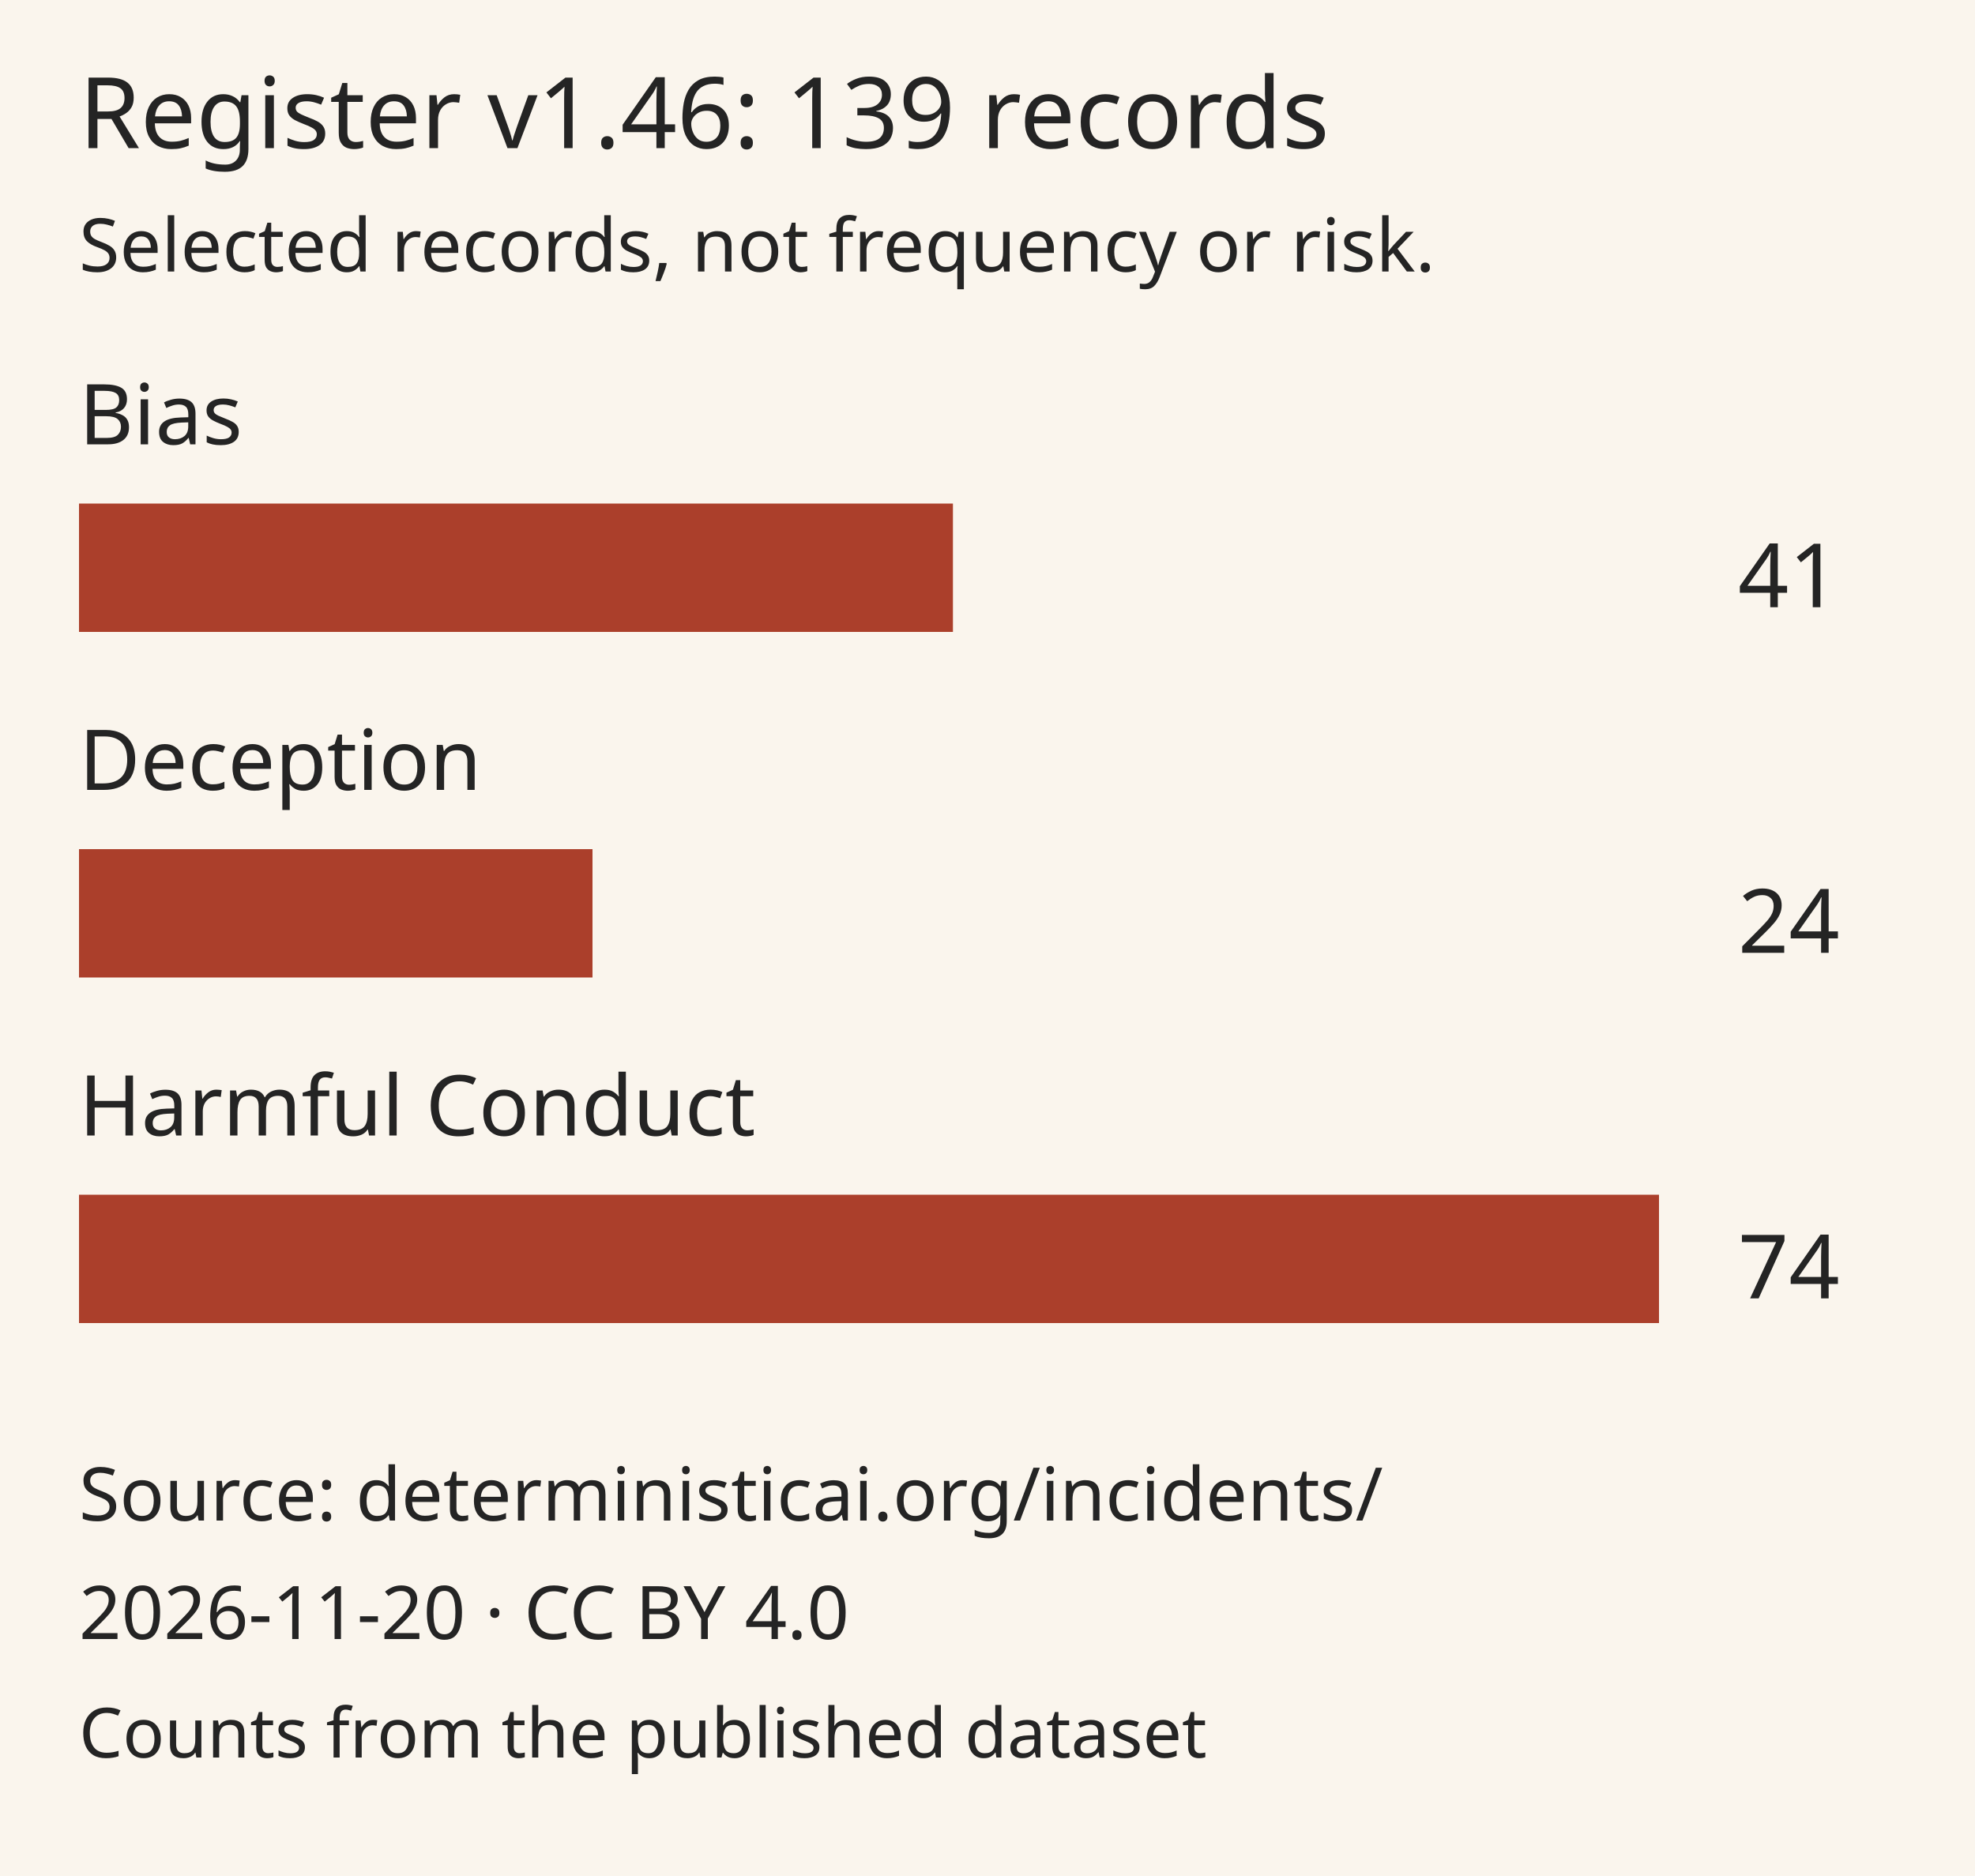
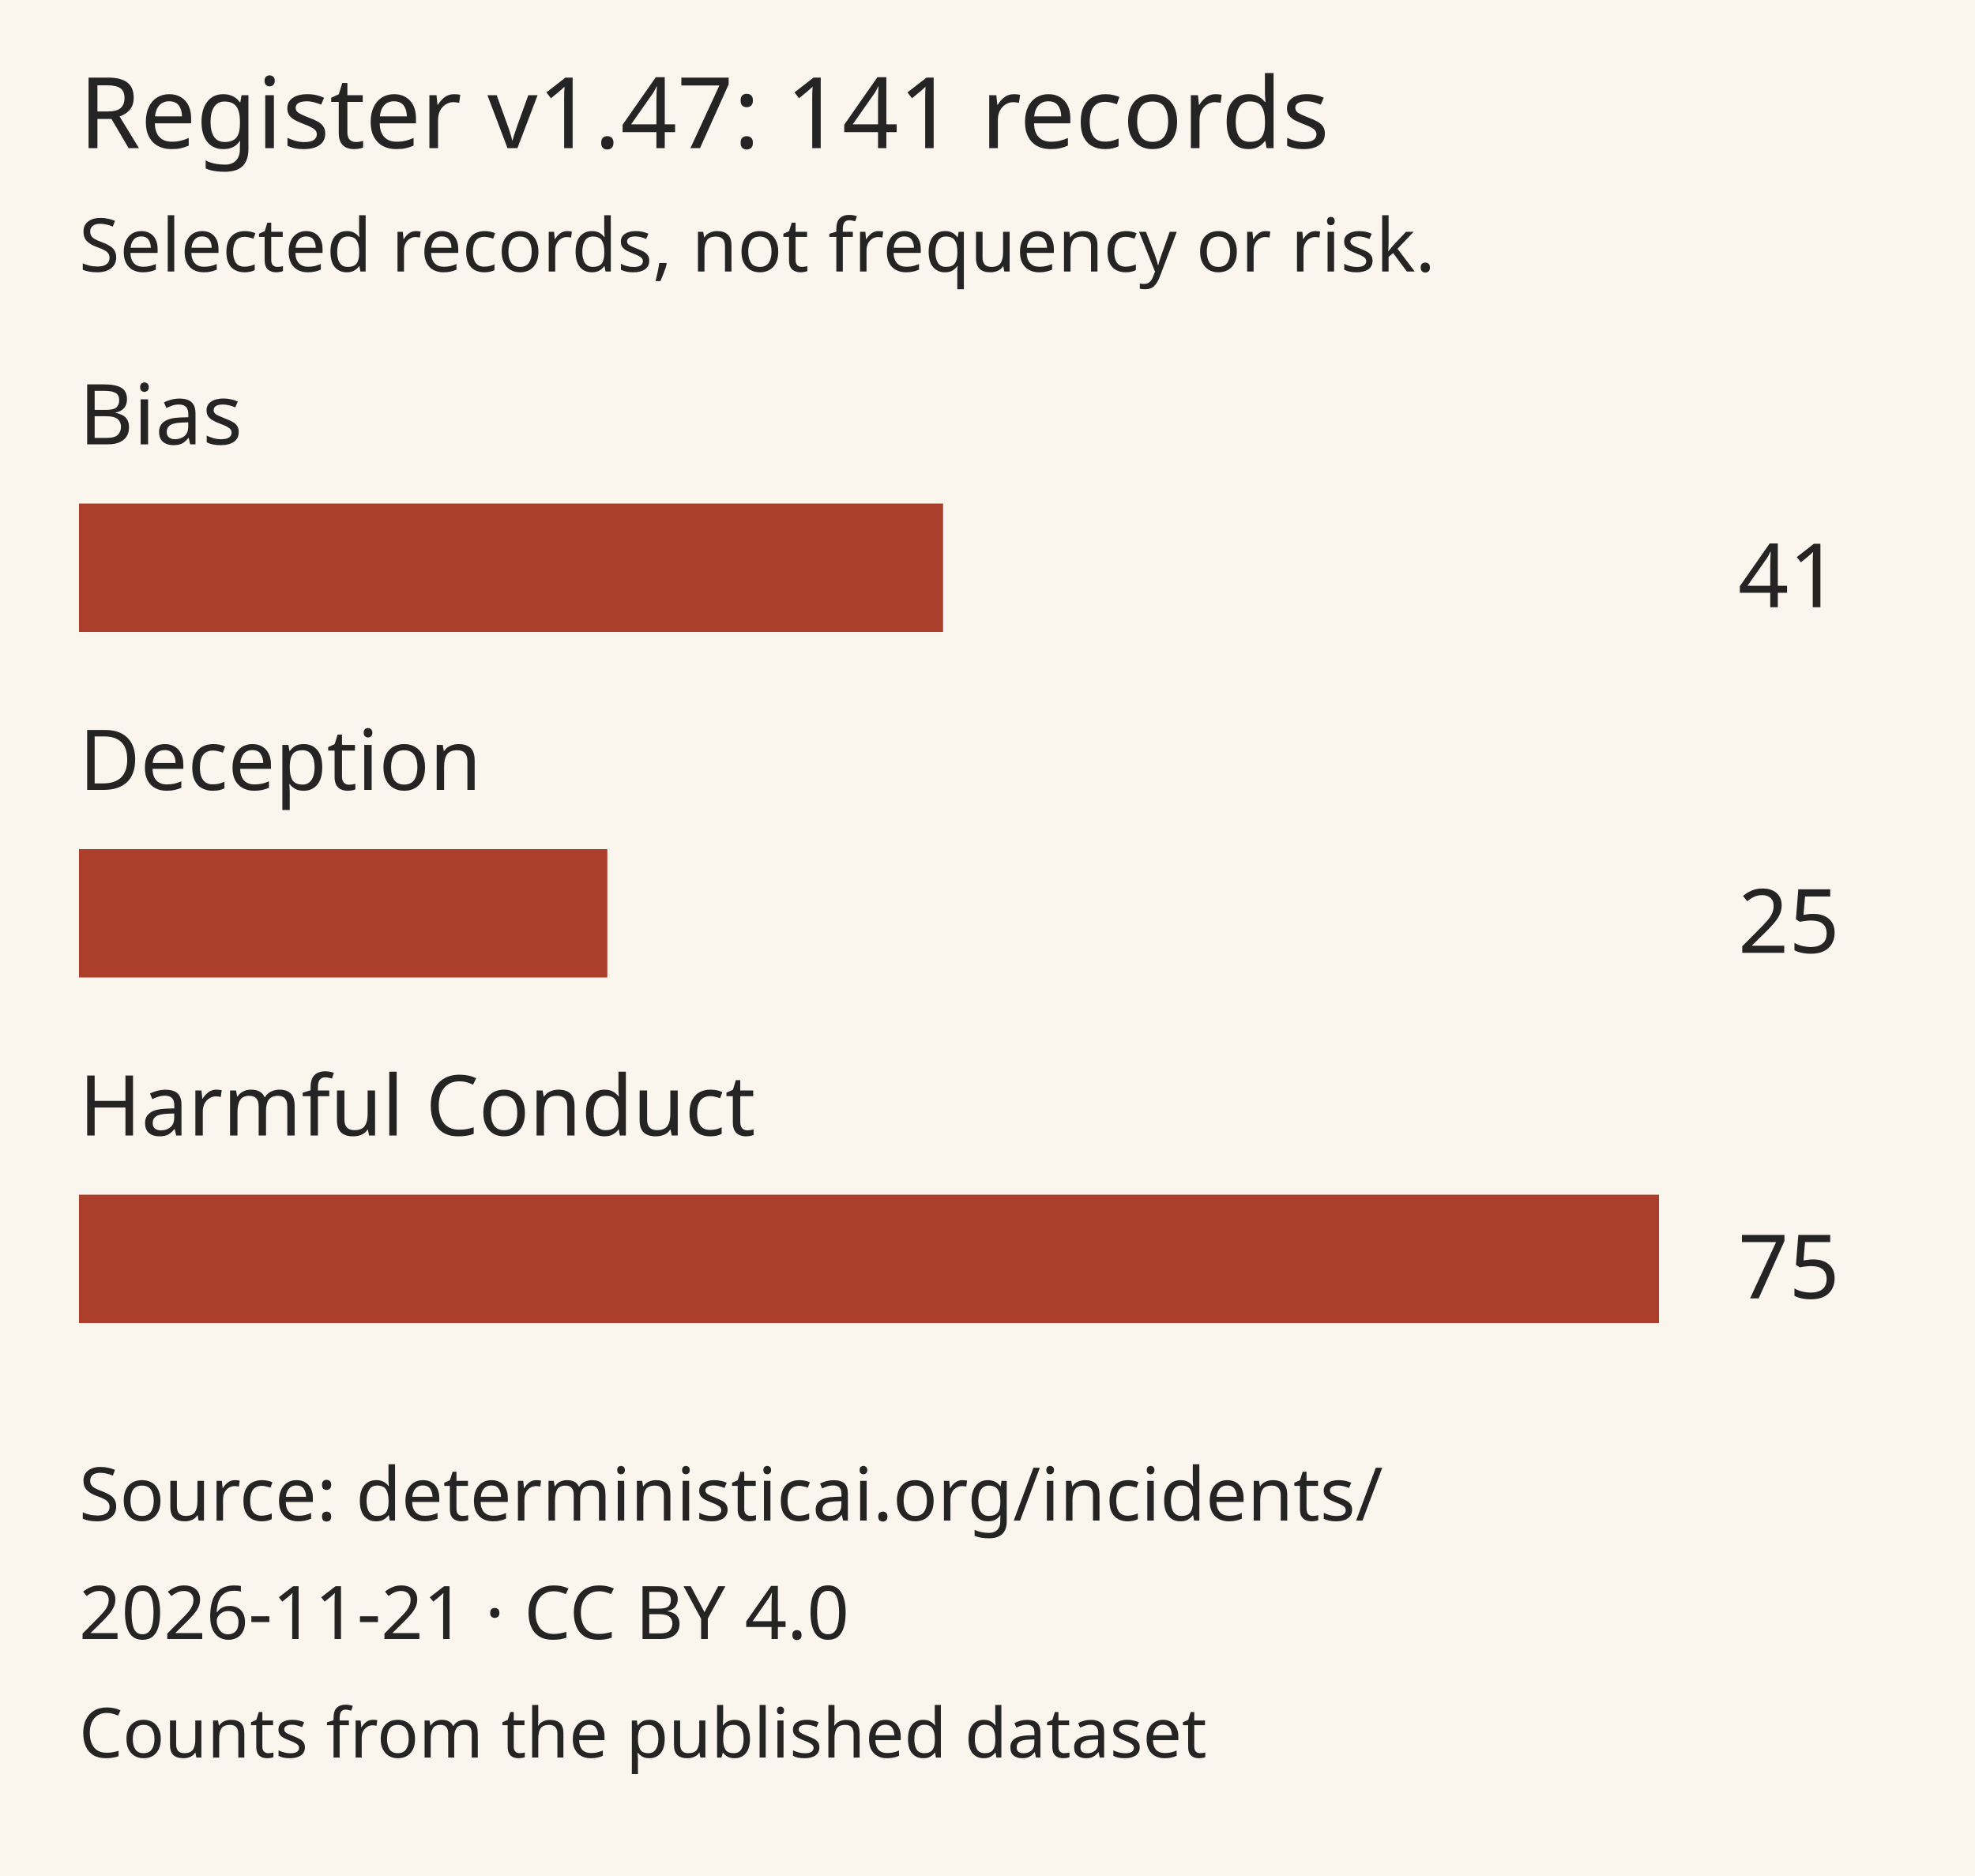
<svg xmlns="http://www.w3.org/2000/svg" viewBox="0 0 400 380">
  <rect width="400" height="380" fill="#faf5ed" />
  <g font-family="sans-serif" fill="#242424">
-     <text x="16" y="30" font-size="20">Register v1.46: 139 records</text>
+     <text x="16" y="30" font-size="20">Register v1.47: 141 records</text>
    <text x="16" y="55" font-size="15">Selected records, not frequency or risk.</text>
    <text x="16" y="90" font-size="17">Bias</text>
-     <rect x="16" y="102" width="177" height="26" fill="#ab3f2b" />
+     <rect x="16" y="102" width="175" height="26" fill="#ab3f2b" />
    <text x="352" y="123" font-size="18">41</text>
    <text x="16" y="160" font-size="17">Deception</text>
-     <rect x="16" y="172" width="104" height="26" fill="#ab3f2b" />
-     <text x="352" y="193" font-size="18">24</text>
+     <rect x="16" y="172" width="107" height="26" fill="#ab3f2b" />
+     <text x="352" y="193" font-size="18">25</text>
    <text x="16" y="230" font-size="17">Harmful Conduct</text>
    <rect x="16" y="242" width="320" height="26" fill="#ab3f2b" />
-     <text x="352" y="263" font-size="18">74</text>
+     <text x="352" y="263" font-size="18">75</text>
    <text x="16" y="308" font-size="15">Source: deterministicai.org/incidents/</text>
-     <text x="16" y="332" font-size="15">2026-11-20 · CC BY 4.0</text>
+     <text x="16" y="332" font-size="15">2026-11-21 · CC BY 4.0</text>
    <text x="16" y="356" font-size="14">Counts from the published dataset</text>
  </g>
</svg>
